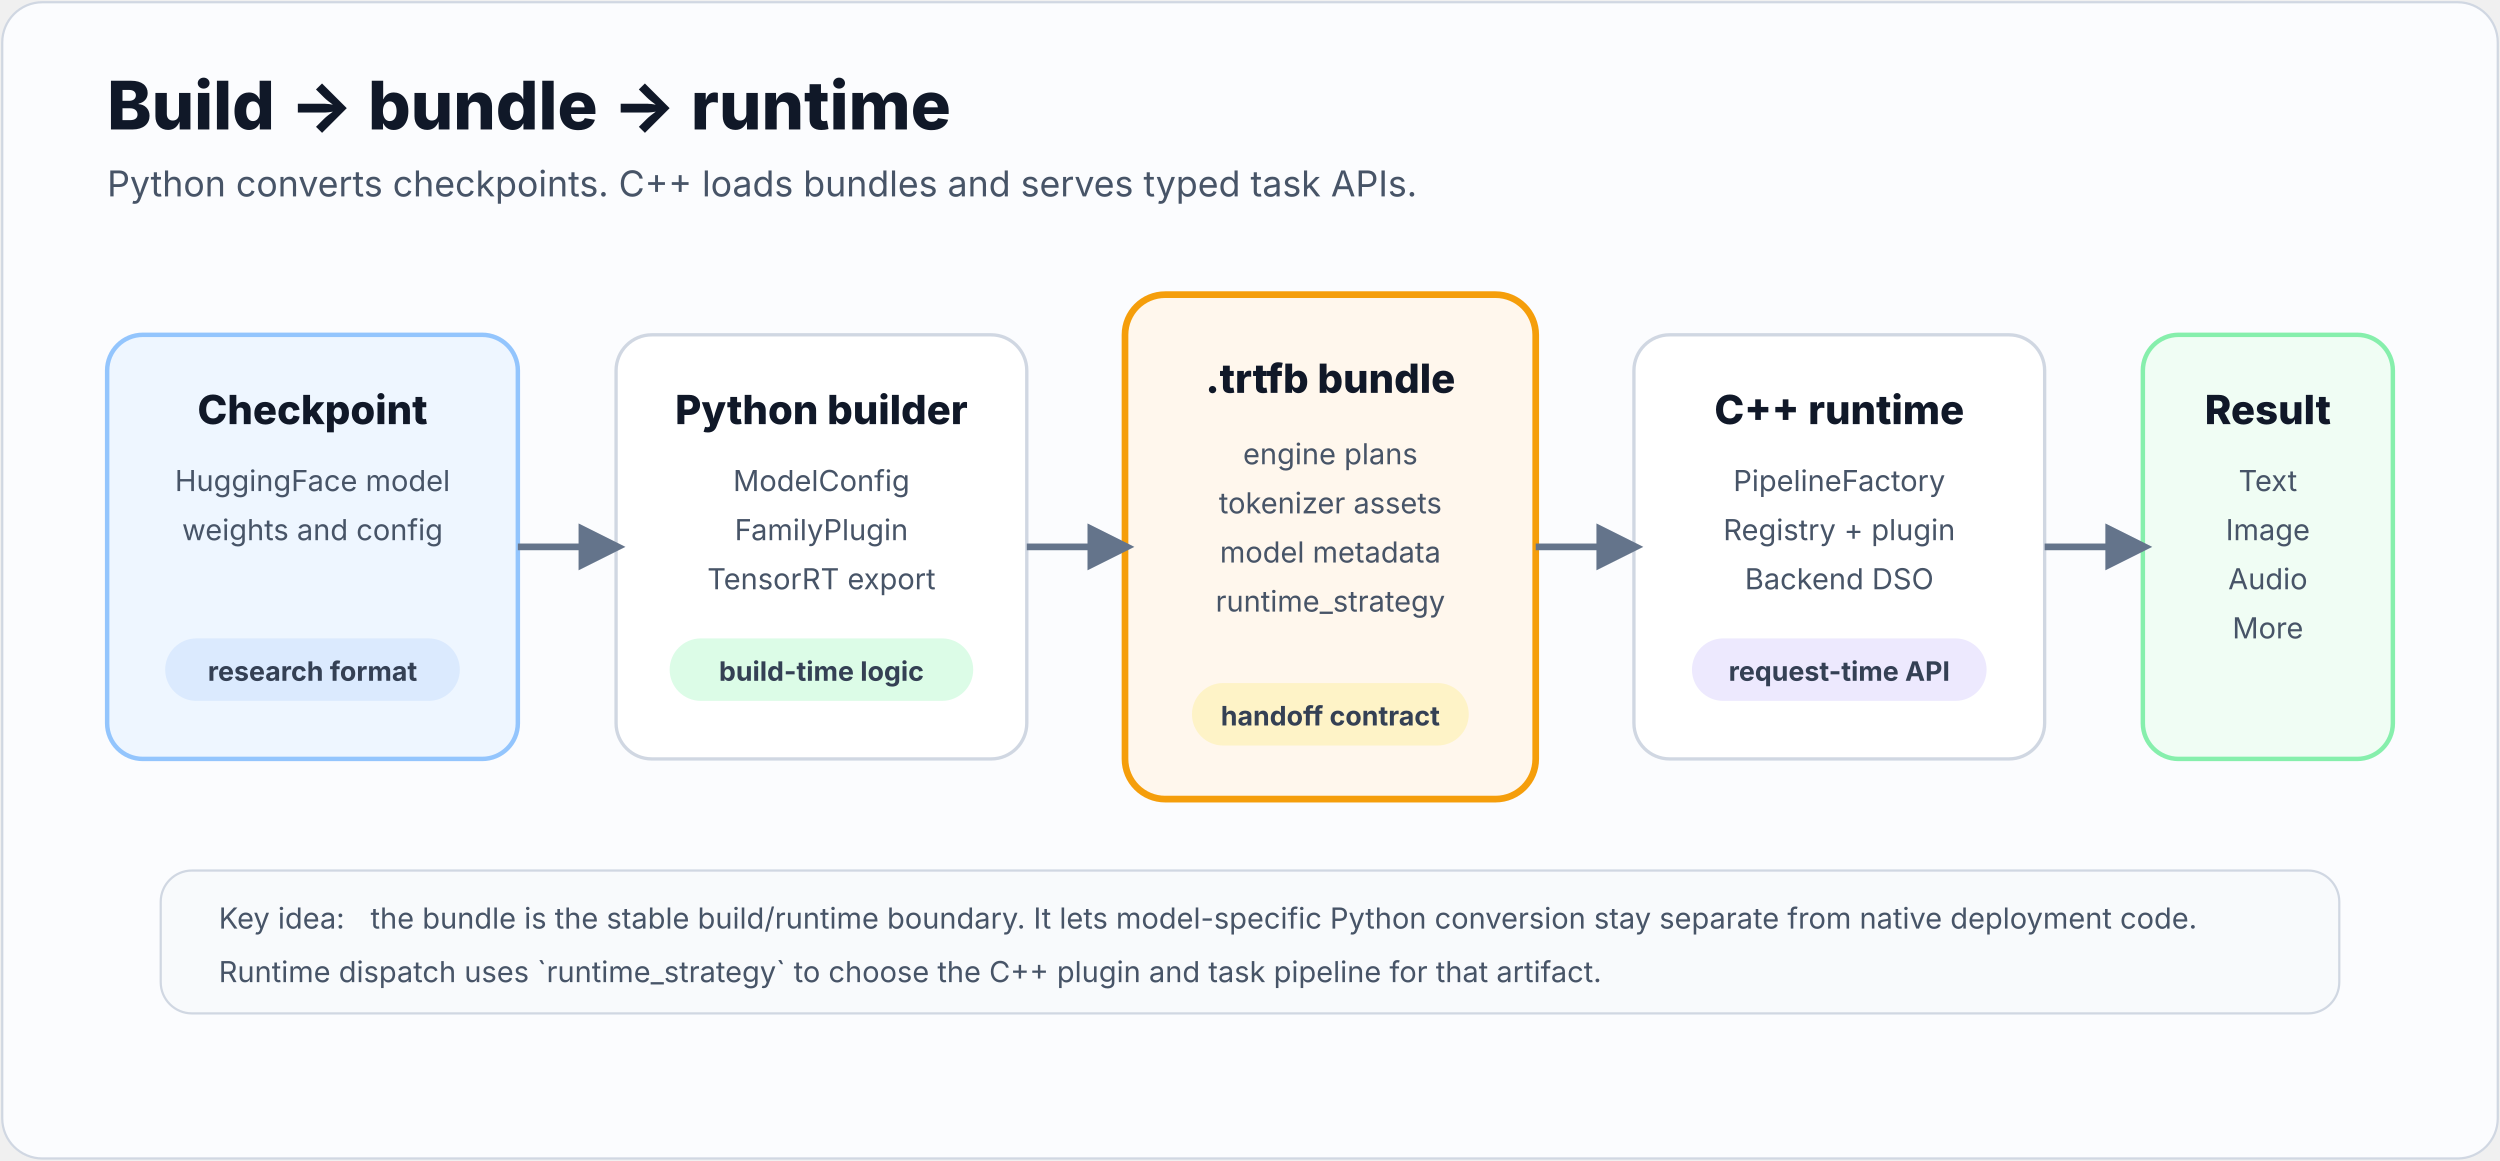
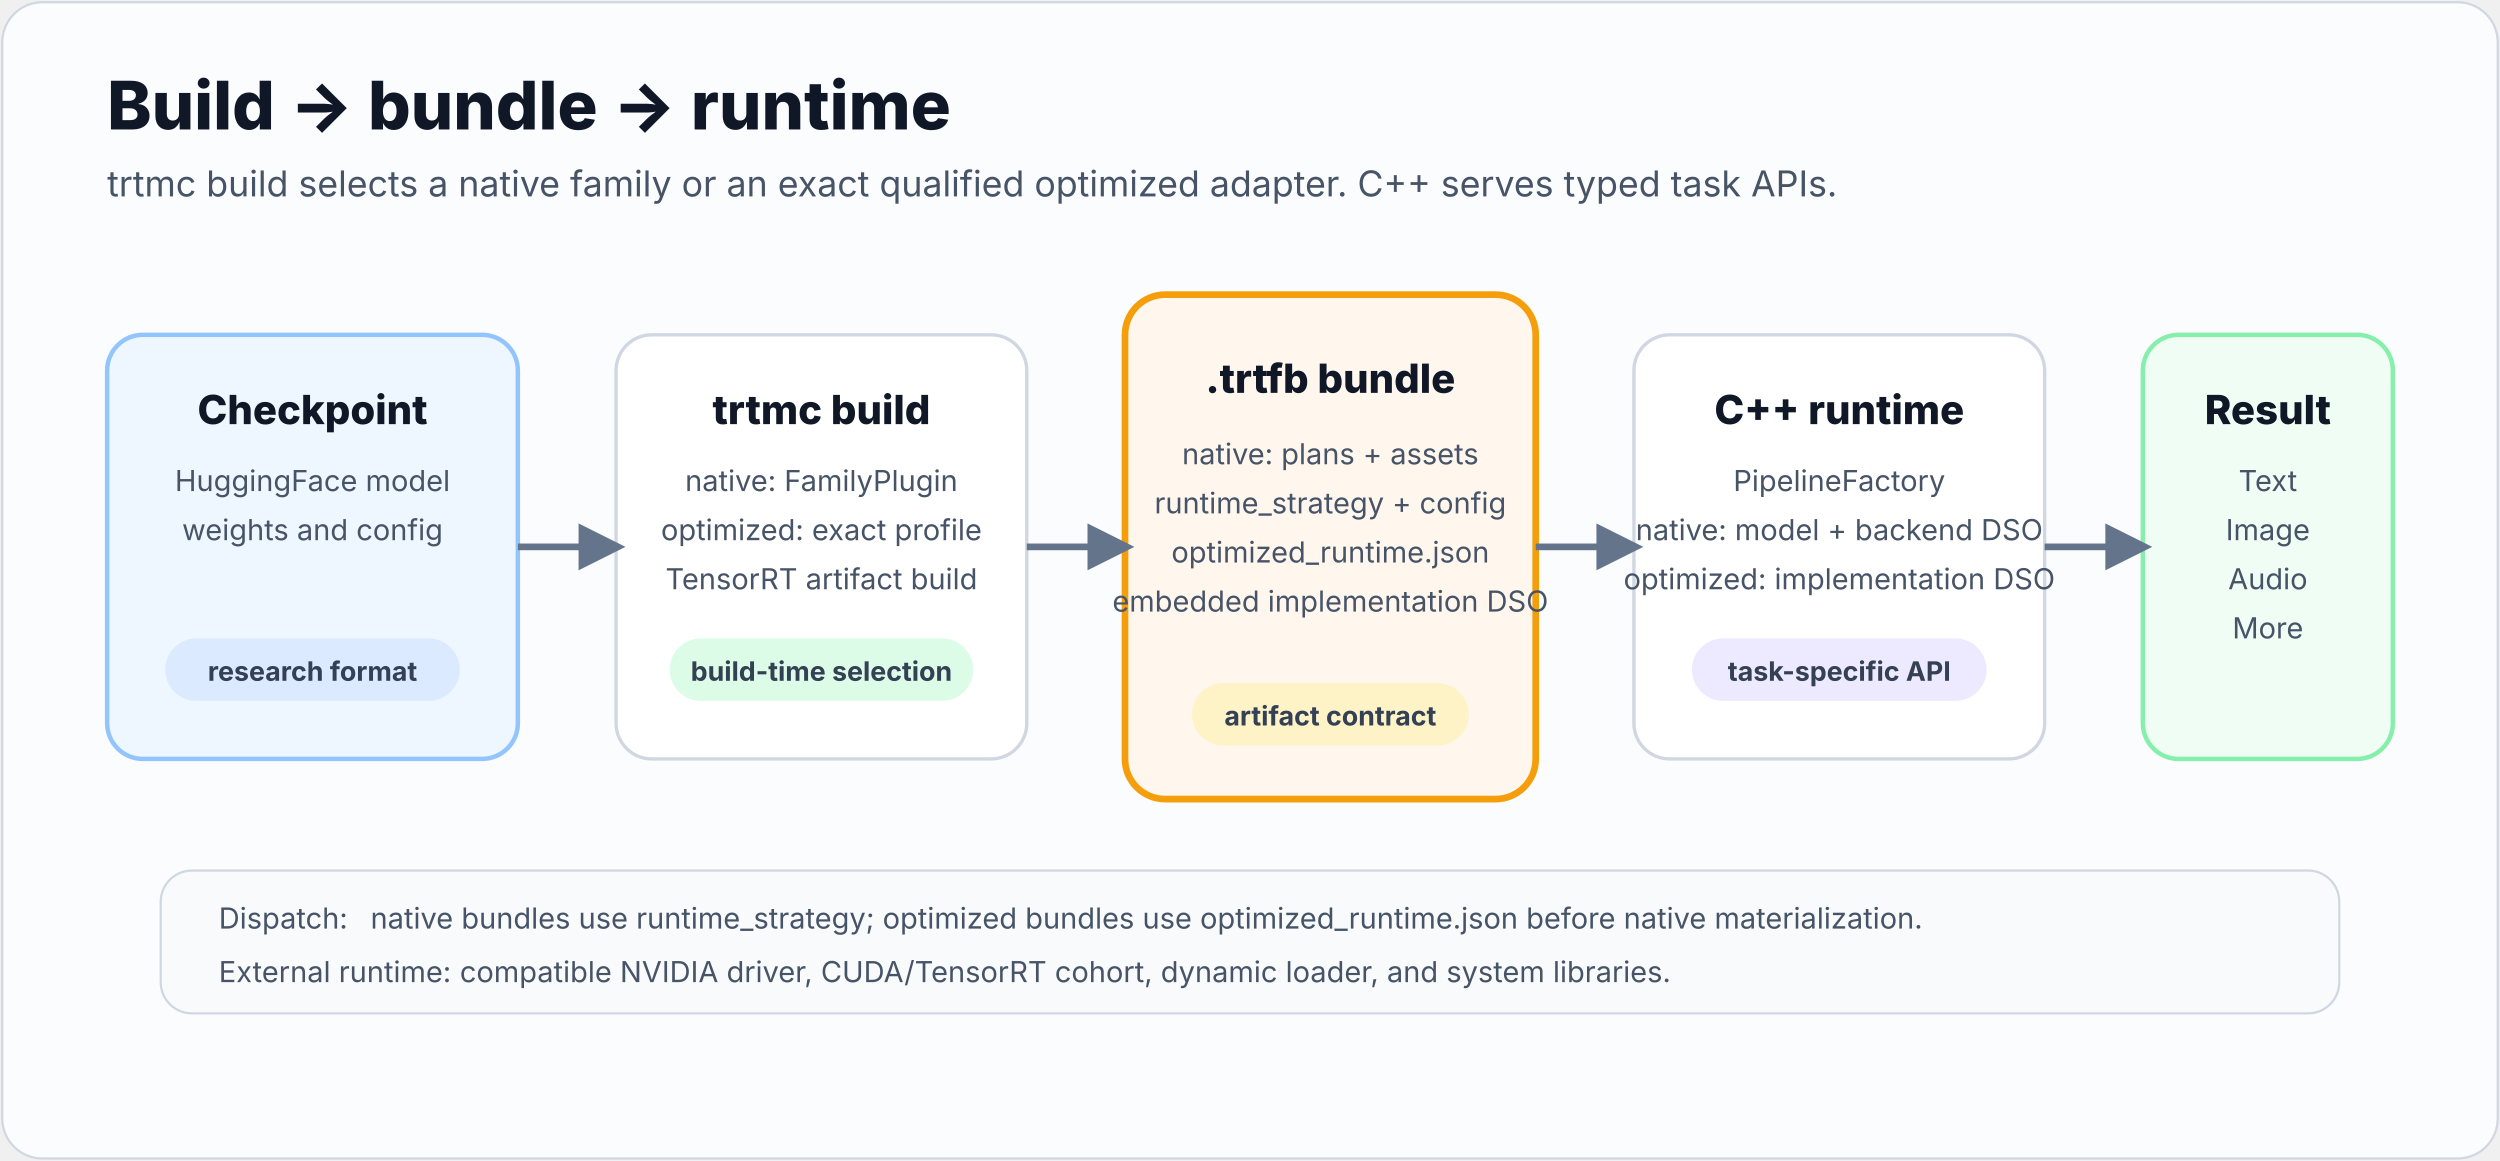
<svg xmlns="http://www.w3.org/2000/svg" width="1120" height="520" viewBox="0 0 1120 520" role="img" aria-labelledby="title desc">
  <defs>
    <marker id="arrow" viewBox="0 0 10 10" refX="8" refY="5" markerWidth="7" markerHeight="7" orient="auto">
      <path d="M0 0 10 5 0 10Z" fill="#64748b" />
    </marker>
    <style>
      .title{font-family:Inter,Arial,sans-serif;font-size:30px;font-weight:800;fill:#101828}
      .subtitle{font-family:Inter,Arial,sans-serif;font-size:16px;fill:#475467}
      .label{font-family:Inter,Arial,sans-serif;font-size:18px;font-weight:800;fill:#101828}
      .small{font-family:Inter,Arial,sans-serif;font-size:13px;fill:#475467}
      .pill{font-family:Inter,Arial,sans-serif;font-size:12px;font-weight:700;fill:#344054}
      .card{fill:#fff;stroke:#d0d7e2;stroke-width:1.5}
    </style>
  </defs>
  <rect x="1" y="1" width="1118" height="518" rx="18" fill="#fbfcfe" stroke="#d0d7e2" />
  <text x="48" y="58" class="title">Build -&gt; bundle -&gt; runtime</text>
-   <text x="48" y="88" class="subtitle">Python converts checkpoints. C++ loads bundles and serves typed task APIs.</text>
+   <text x="48" y="88" class="subtitle">trtmc build selects a native family or an exact qualified optimized adapter. C++ serves typed task APIs.</text>
  <g>
    <rect x="48" y="150" width="184" height="190" rx="16" fill="#eef6ff" stroke="#93c5fd" stroke-width="2" />
    <text x="140" y="190" text-anchor="middle" class="label">Checkpoint</text>
    <text x="140" y="220" text-anchor="middle" class="small">HuggingFace model</text>
    <text x="140" y="242" text-anchor="middle" class="small">weights and config</text>
    <rect x="74" y="286" width="132" height="28" rx="14" fill="#dbeafe" />
    <text x="140" y="305" text-anchor="middle" class="pill">research format</text>
  </g>
  <g>
    <rect x="276" y="150" width="184" height="190" rx="16" class="card" />
-     <text x="368" y="190" text-anchor="middle" class="label">Python builder</text>
-     <text x="368" y="220" text-anchor="middle" class="small">ModelConfig</text>
-     <text x="368" y="242" text-anchor="middle" class="small">FamilyPlugin</text>
-     <text x="368" y="264" text-anchor="middle" class="small">TensorRT export</text>
+     <text x="368" y="190" text-anchor="middle" class="label">trtmc build</text>
+     <text x="368" y="220" text-anchor="middle" class="small">native: FamilyPlugin</text>
+     <text x="368" y="242" text-anchor="middle" class="small">optimized: exact profile</text>
+     <text x="368" y="264" text-anchor="middle" class="small">TensorRT artifact build</text>
    <rect x="300" y="286" width="136" height="28" rx="14" fill="#dcfce7" />
-     <text x="368" y="305" text-anchor="middle" class="pill">build-time logic</text>
+     <text x="368" y="305" text-anchor="middle" class="pill">build-time selection</text>
  </g>
  <g>
    <rect x="504" y="132" width="184" height="226" rx="18" fill="#fff7ed" stroke="#f59e0b" stroke-width="3" />
    <text x="596" y="176" text-anchor="middle" class="label">.trtfb bundle</text>
-     <text x="596" y="208" text-anchor="middle" class="small">engine plans</text>
-     <text x="596" y="230" text-anchor="middle" class="small">tokenizer assets</text>
-     <text x="596" y="252" text-anchor="middle" class="small">model metadata</text>
-     <text x="596" y="274" text-anchor="middle" class="small">runtime_strategy</text>
+     <text x="596" y="208" text-anchor="middle" class="small">native: plans + assets</text>
+     <text x="596" y="230" text-anchor="middle" class="small">runtime_strategy + config</text>
+     <text x="596" y="252" text-anchor="middle" class="small">optimized_runtime.json</text>
+     <text x="596" y="274" text-anchor="middle" class="small">embedded implementation DSO</text>
    <rect x="534" y="306" width="124" height="28" rx="14" fill="#fef3c7" />
-     <text x="596" y="325" text-anchor="middle" class="pill">handoff contract</text>
+     <text x="596" y="325" text-anchor="middle" class="pill">artifact contract</text>
  </g>
  <g>
    <rect x="732" y="150" width="184" height="190" rx="16" class="card" />
    <text x="824" y="190" text-anchor="middle" class="label">C++ runtime</text>
    <text x="824" y="220" text-anchor="middle" class="small">PipelineFactory</text>
-     <text x="824" y="242" text-anchor="middle" class="small">Registry + plugin</text>
-     <text x="824" y="264" text-anchor="middle" class="small">Backend DSO</text>
+     <text x="824" y="242" text-anchor="middle" class="small">native: model + backend DSO</text>
+     <text x="824" y="264" text-anchor="middle" class="small">optimized: implementation DSO</text>
    <rect x="758" y="286" width="132" height="28" rx="14" fill="#ede9fe" />
-     <text x="824" y="305" text-anchor="middle" class="pill">request-time API</text>
+     <text x="824" y="305" text-anchor="middle" class="pill">task-specific API</text>
  </g>
  <g>
    <rect x="960" y="150" width="112" height="190" rx="16" fill="#f0fdf4" stroke="#86efac" stroke-width="2" />
    <text x="1016" y="190" text-anchor="middle" class="label">Result</text>
    <text x="1016" y="220" text-anchor="middle" class="small">Text</text>
    <text x="1016" y="242" text-anchor="middle" class="small">Image</text>
    <text x="1016" y="264" text-anchor="middle" class="small">Audio</text>
    <text x="1016" y="286" text-anchor="middle" class="small">More</text>
  </g>
  <line x1="232" y1="245" x2="276" y2="245" stroke="#64748b" stroke-width="3" marker-end="url(#arrow)" />
  <line x1="460" y1="245" x2="504" y2="245" stroke="#64748b" stroke-width="3" marker-end="url(#arrow)" />
  <line x1="688" y1="245" x2="732" y2="245" stroke="#64748b" stroke-width="3" marker-end="url(#arrow)" />
  <line x1="916" y1="245" x2="960" y2="245" stroke="#64748b" stroke-width="3" marker-end="url(#arrow)" />
  <rect x="72" y="390" width="976" height="64" rx="14" fill="#f8fafc" stroke="#d0d7e2" />
-   <text x="98" y="416" class="small">Key idea:</text>
-   <text x="166" y="416" class="small">the bundle is the stable build/runtime boundary. It lets model-specific Python conversion stay separate from native deployment code.</text>
-   <text x="98" y="440" class="small">Runtime dispatch uses `runtime_strategy` to choose the C++ plugin and task pipeline for that artifact.</text>
+   <text x="98" y="416" class="small">Dispatch:</text>
+   <text x="166" y="416" class="small">native bundles use runtime_strategy; optimized bundles use optimized_runtime.json before native materialization.</text>
+   <text x="98" y="440" class="small">External runtime:</text>
+   <text x="206" y="440" class="small">compatible NVIDIA driver, CUDA/TensorRT cohort, dynamic loader, and system libraries.</text>
</svg>
